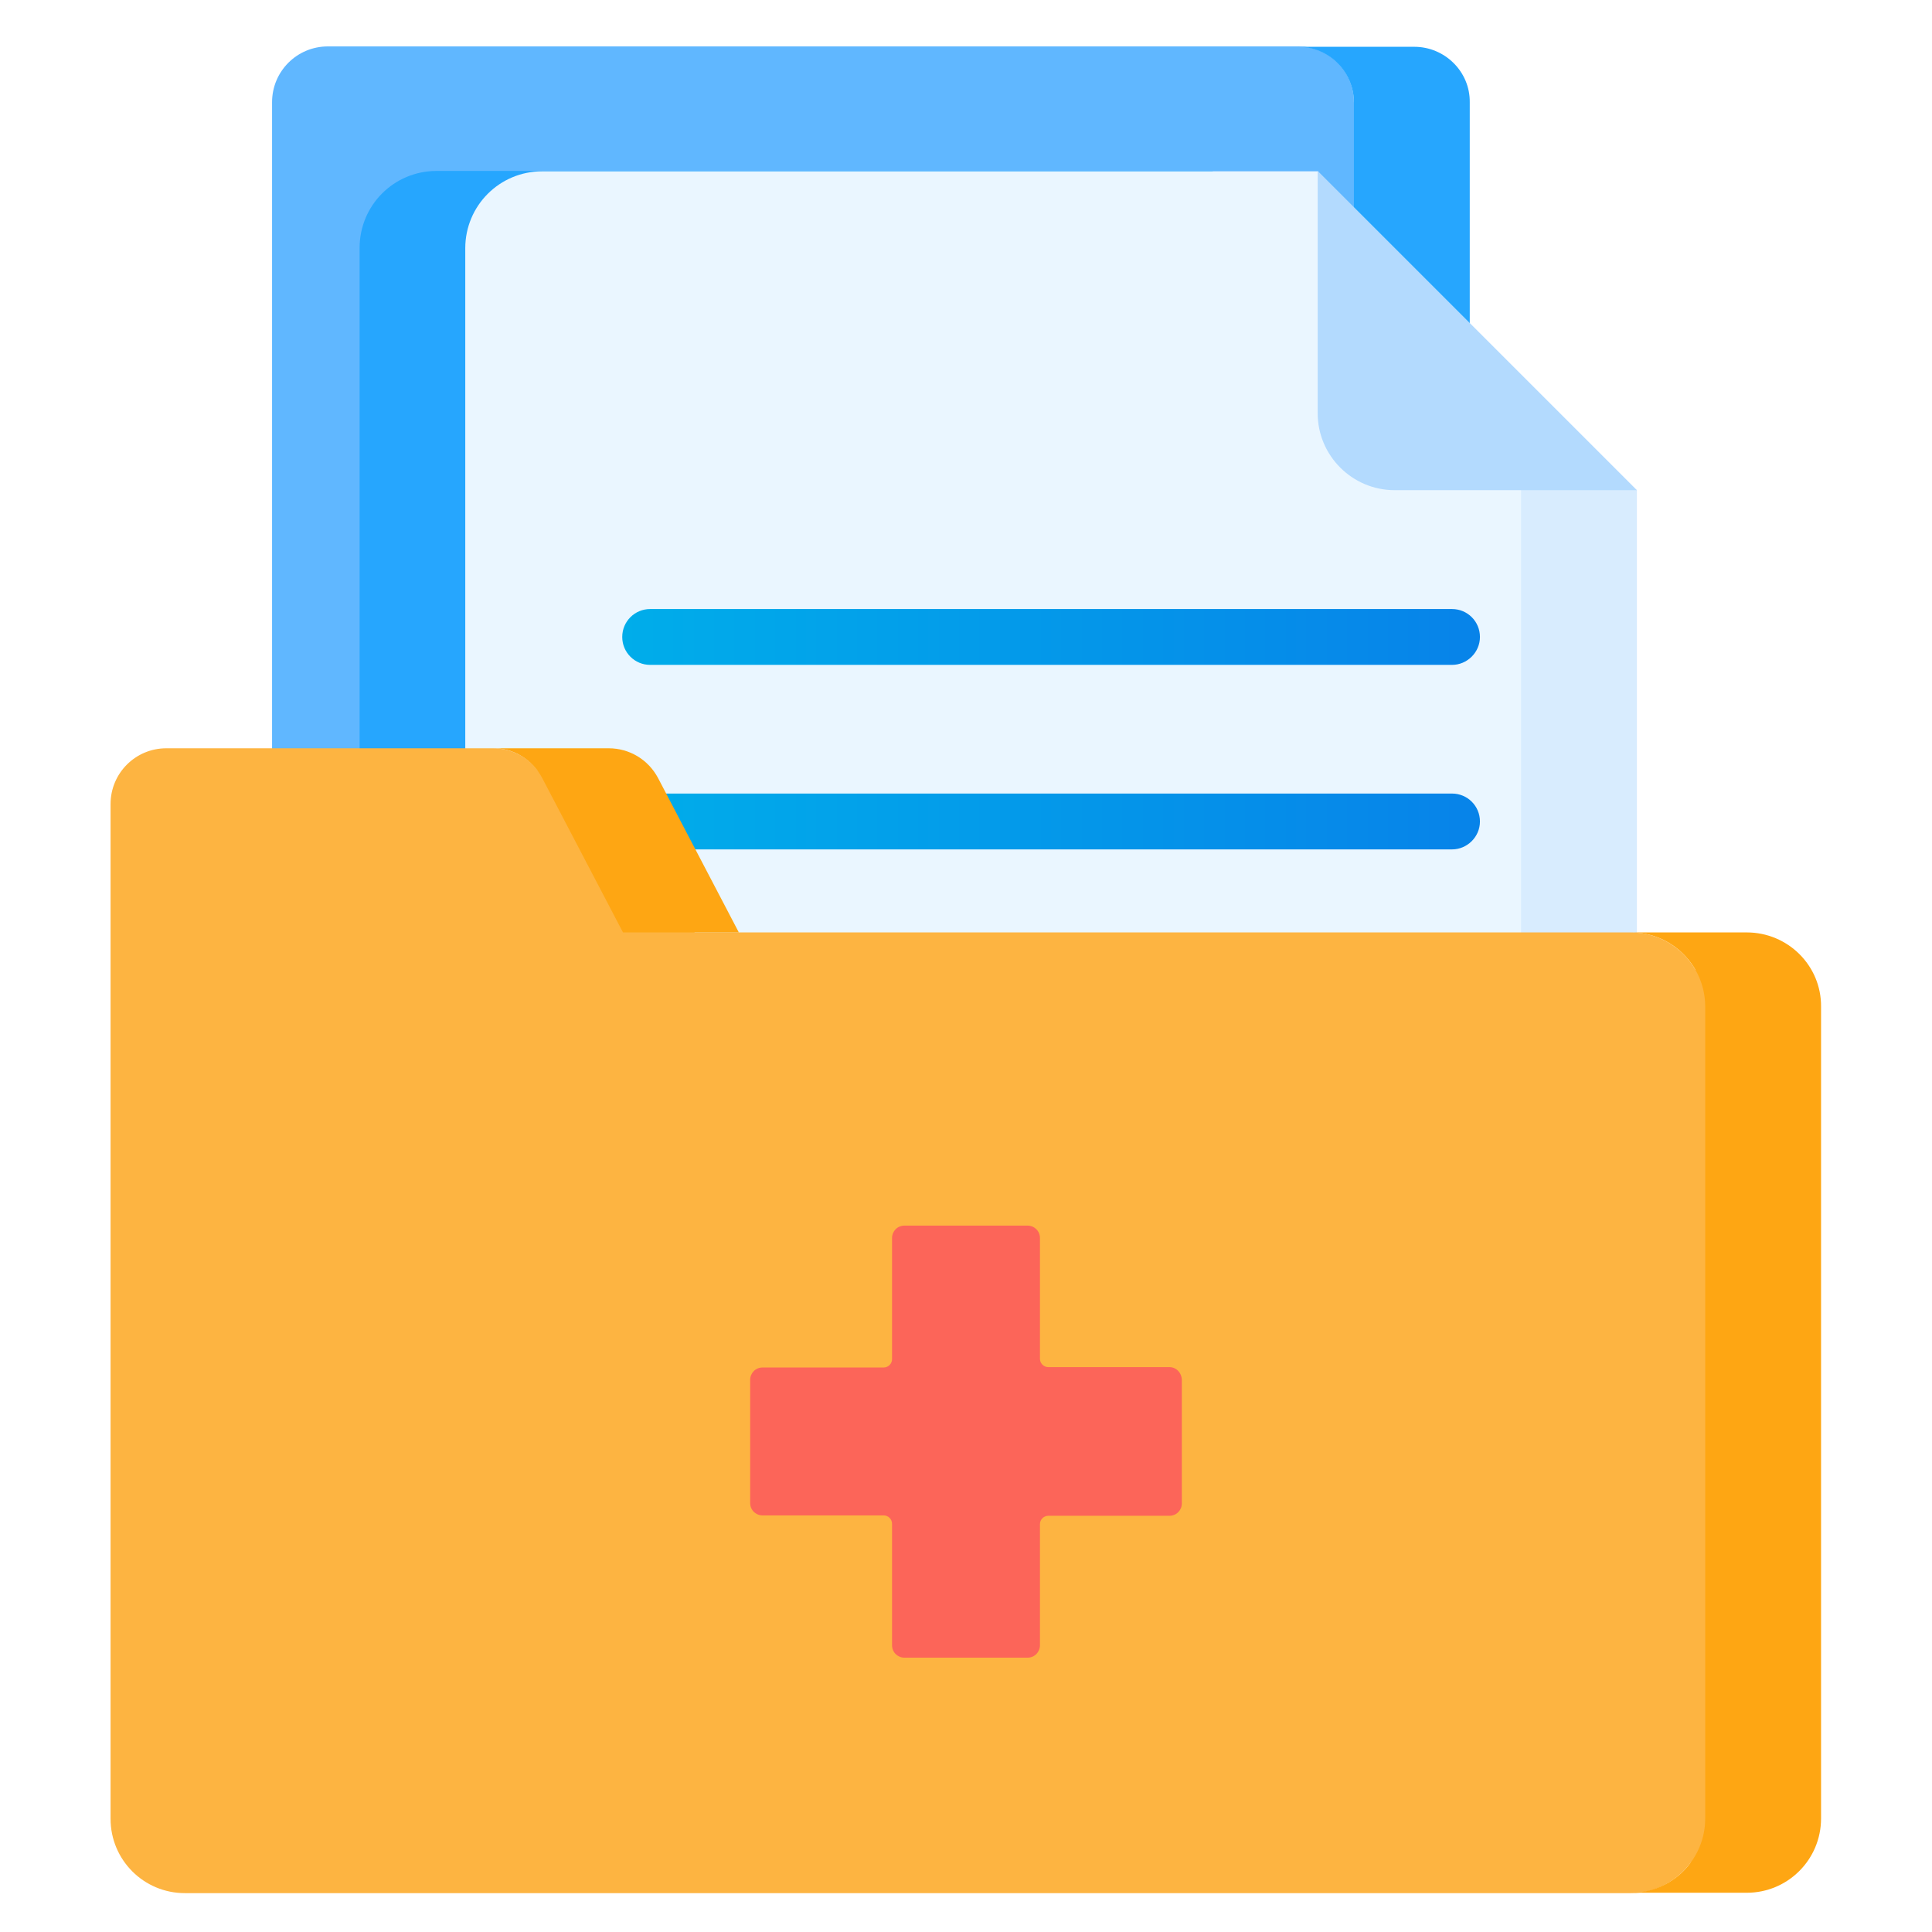
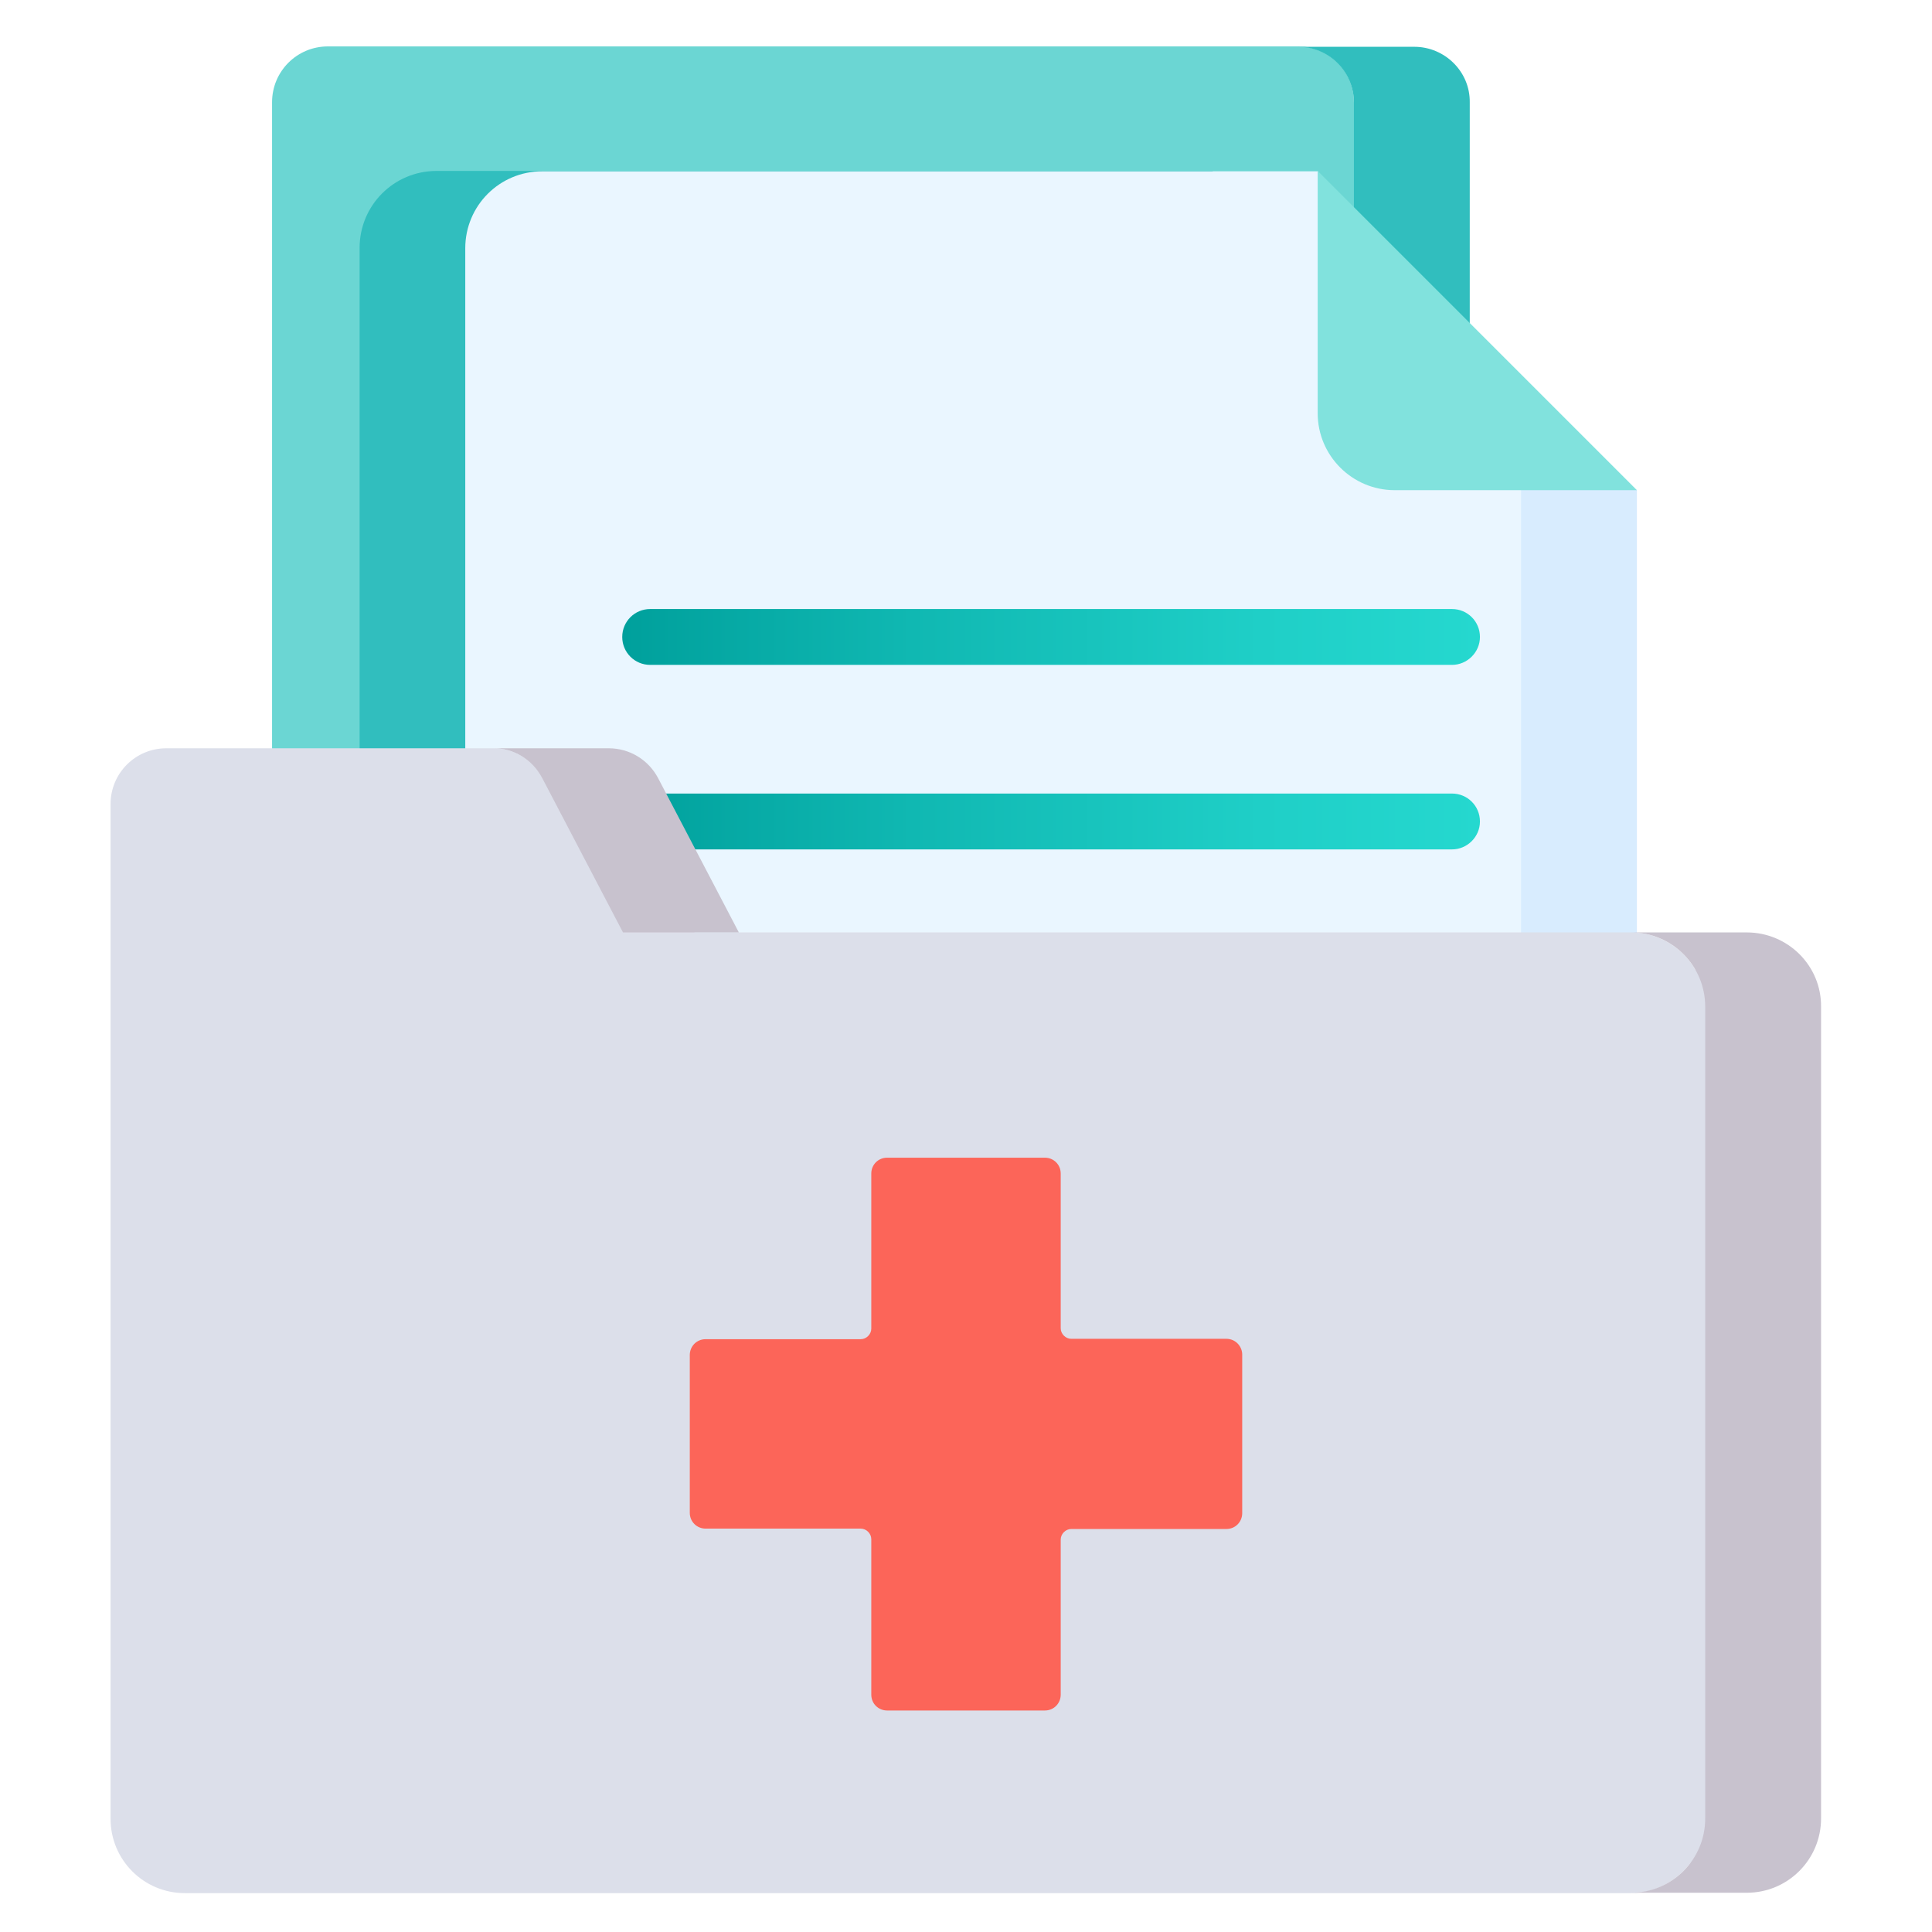
<svg xmlns="http://www.w3.org/2000/svg" version="1.1" id="Layer_3" x="0px" y="0px" viewBox="0 0 512 512" style="enable-background:new 0 0 512 512;" xml:space="preserve">
  <style type="text/css">
- 	.st0{fill:#60B7FF;}
- 	.st1{fill:#26A6FE;}
+ 	.st0{fill:#6BD6D3;}
+ 	.st1{fill:#31BEBE;}
	.st2{fill:#EAF6FF;}
	.st3{fill:#D8ECFE;}
- 	.st4{fill:#B3DAFE;}
+ 	.st4{fill:#81E2DD;}
	.st5{fill:url(#SVGID_1_);}
- 	.st6{fill:url(#SVGID_00000090287078845888271290000002645870599728658325_);}
- 	.st7{fill:#FDB441;}
- 	.st8{fill:#FEA613;}
+ 	.st6{fill:url(#SVGID_00000076564177321394518570000003432821931132676519_);}
+ 	.st7{fill:#DCDFEA;}
+ 	.st8{fill:#C8C2CE;}
	.st9{fill:#FC6559;}
</style>
  <g>
    <path class="st0" d="M380.9,27.1h-22.1c0-8.2-6.6-14.8-14.8-14.8H86.9c-8.2,0-14.8,6.6-14.8,14.8V420c0,8.2,6.6,14.8,14.8,14.8   c280.3,0,258.4,0.9,263.2-1.3c3.7-1.7,6.6-4.9,7.9-8.9h22.8C380.9,421.7,380.9,32.7,380.9,27.1L380.9,27.1z" />
  </g>
  <path class="st1" d="M374.8,12.4H344c8.2,0,14.8,6.6,14.8,14.8V420c0,8.2-6.6,14.8-14.8,14.8h30.7c8.2,0,14.8-6.6,14.8-14.8V27.1  C389.6,19,382.9,12.4,374.8,12.4L374.8,12.4z" />
-   <path class="st1" d="M389.6,113.6l-68.3-68.3H115.7c-11.3,0-20.4,9.1-20.4,20.4v365.3c0,1.3,0.1,2.5,0.3,3.7h279.1  c8.2,0,14.8-6.6,14.8-14.8L389.6,113.6z" />
-   <path class="st2" d="M413.8,117.4l-34.6-21.6l-29.9-50.4H143.7c-11.3,0-20.4,9.1-20.4,20.4v365.3c0,11.3,9.1,20.4,20.4,20.4h269.7  c0.1,0,0.3,0,0.4,0V117.4z" />
-   <path class="st3" d="M433.8,129.9l-30.7-19.2v320.4c0,11.3-9.1,20.4-20.4,20.4h30.7c11.3,0,20.4-9.1,20.4-20.4L433.8,129.9  L433.8,129.9z" />
+   <path class="st1" d="M389.6,113.6l-68.3-68.3H115.7c-11.3,0-20.4,9.1-20.4,20.4V431c0,1.3,0.1,2.5,0.3,3.7h279.1  c8.2,0,14.8-6.6,14.8-14.8L389.6,113.6z" />
+   <path class="st2" d="M413.8,117.4l-34.6-21.6l-29.9-50.4H143.7c-11.3,0-20.4,9.1-20.4,20.4v365.3c0,11.3,9.1,20.4,20.4,20.4h269.7  c0.1,0,0.3,0,0.4,0L413.8,117.4L413.8,117.4z" />
+   <path class="st3" d="M433.8,129.9l-30.7-19.2v320.4c0,11.3-9.1,20.4-20.4,20.4h30.7c11.3,0,20.4-9.1,20.4-20.4V129.9L433.8,129.9z" />
  <path class="st4" d="M369.6,129.9h64.2l-84.6-84.6v64.2C349.2,120.8,358.4,129.9,369.6,129.9z" />
  <g>
    <g>
-       <linearGradient id="SVGID_1_" gradientUnits="userSpaceOnUse" x1="164.877" y1="168.846" x2="392.158" y2="168.846">
-         <stop offset="0" style="stop-color:#00ADEA" />
-         <stop offset="1" style="stop-color:#0783E9" />
+       <linearGradient id="SVGID_1_" gradientUnits="userSpaceOnUse" x1="164.9" y1="343.09" x2="392.2" y2="343.09" gradientTransform="matrix(1 0 0 -1 0 511.8898)">
+         <stop offset="0" style="stop-color:#00A09C" />
+         <stop offset="0.338" style="stop-color:#10B8B2" />
+         <stop offset="0.745" style="stop-color:#1FCFC7" />
+         <stop offset="1" style="stop-color:#25D8CF" />
      </linearGradient>
      <path class="st5" d="M384.8,176.2H172.3c-4.1,0-7.4-3.3-7.4-7.4c0-4.1,3.3-7.4,7.4-7.4h212.5c4.1,0,7.4,3.3,7.4,7.4    C392.2,172.9,388.8,176.2,384.8,176.2z" />
    </g>
    <g>
-       <linearGradient id="SVGID_00000136391806331746019520000010843944512943551934_" gradientUnits="userSpaceOnUse" x1="164.877" y1="217.746" x2="392.158" y2="217.746">
-         <stop offset="0" style="stop-color:#00ADEA" />
-         <stop offset="1" style="stop-color:#0783E9" />
+       <linearGradient id="SVGID_00000075149734844593698540000014902759878988833183_" gradientUnits="userSpaceOnUse" x1="164.9" y1="294.19" x2="392.2" y2="294.19" gradientTransform="matrix(1 0 0 -1 0 511.8898)">
+         <stop offset="0" style="stop-color:#00A09C" />
+         <stop offset="0.338" style="stop-color:#10B8B2" />
+         <stop offset="0.745" style="stop-color:#1FCFC7" />
+         <stop offset="1" style="stop-color:#25D8CF" />
      </linearGradient>
-       <path style="fill:url(#SVGID_00000136391806331746019520000010843944512943551934_);" d="M384.8,225.1H172.3    c-4.1,0-7.4-3.3-7.4-7.4c0-4.1,3.3-7.4,7.4-7.4h212.5c4.1,0,7.4,3.3,7.4,7.4C392.2,221.8,388.8,225.1,384.8,225.1z" />
+       <path style="fill:url(#SVGID_00000075149734844593698540000014902759878988833183_);" d="M384.8,225.1H172.3    c-4.1,0-7.4-3.3-7.4-7.4c0-4.1,3.3-7.4,7.4-7.4h212.5c4.1,0,7.4,3.3,7.4,7.4C392.2,221.8,388.8,225.1,384.8,225.1z" />
    </g>
  </g>
-   <path class="st7" d="M465.3,257h-16c-3.4-5.9-9.8-9.9-17.1-9.9c-10.1,0-233.9,0-248.1,0l-25.9-42.9h-15.7c-2.8-3.7-7.1-5.9-11.8-5.9  H44.1c-8.2,0-14.8,6.6-14.8,14.8v268.9c0,10.9,8.8,19.7,19.7,19.7h383.2c3.3,0,6.6-0.8,9.5-2.5h0c2.5-1.4,4.6-3.3,6.3-5.5h17.2  L465.3,257L465.3,257z" />
+   <path class="st7" d="M465.3,257h-16c-3.4-5.9-9.8-9.9-17.1-9.9c-10.1,0-233.9,0-248.1,0l-25.9-42.9h-15.7c-2.8-3.7-7.1-5.9-11.8-5.9  H44.1c-8.2,0-14.8,6.6-14.8,14.8V482c0,10.9,8.8,19.7,19.7,19.7h383.2c3.3,0,6.6-0.8,9.5-2.5l0,0c2.5-1.4,4.6-3.3,6.3-5.5h17.2  L465.3,257L465.3,257z" />
  <g>
    <path class="st8" d="M143.7,206.2l21.4,40.9h30.7l-21.4-40.9c-2.6-4.9-7.6-7.9-13.1-7.9h-30.7C136.1,198.2,141.1,201.3,143.7,206.2   z" />
    <path class="st8" d="M462.9,247.1h-30.7c10.9,0,19.7,8.8,19.7,19.7v215.1c0,10.9-8.8,19.7-19.7,19.7h30.7   c10.9,0,19.7-8.8,19.7-19.7V266.8C482.7,255.9,473.8,247.1,462.9,247.1z" />
  </g>
-   <path class="st9" d="M309.9,362.3h-32.1c-1.2,0-2.2-1-2.2-2.2v-32c0-1.9-1.5-3.3-3.3-3.3h-32.6c-1.9,0-3.3,1.5-3.3,3.3v32.1  c0,1.2-1,2.2-2.2,2.2h-32.1c-1.9,0-3.3,1.5-3.3,3.3v32.6c0,1.9,1.5,3.3,3.3,3.3h32.1c1.2,0,2.2,1,2.2,2.2V436c0,1.9,1.5,3.3,3.3,3.3  h32.6c1.9,0,3.3-1.5,3.3-3.3v-32.1c0-1.2,1-2.2,2.2-2.2h32.1c1.9,0,3.3-1.5,3.3-3.3v-32.6C313.2,363.9,311.8,362.3,309.9,362.3z" />
+   <path class="st9" d="M325,354.8h-41.1c-1.5,0-2.8-1.3-2.8-2.8v-41c0-2.4-1.9-4.2-4.2-4.2h-41.8c-2.4,0-4.2,1.9-4.2,4.2v41.1  c0,1.5-1.3,2.8-2.8,2.8H187c-2.4,0-4.2,1.9-4.2,4.2v41.8c0,2.4,1.9,4.2,4.2,4.2h41.1c1.5,0,2.8,1.3,2.8,2.8v41.2  c0,2.4,1.9,4.2,4.2,4.2h41.8c2.4,0,4.2-1.9,4.2-4.2v-41.1c0-1.5,1.3-2.8,2.8-2.8H325c2.4,0,4.2-1.9,4.2-4.2v-41.8  C329.3,356.9,327.5,354.8,325,354.8z" />
</svg>
